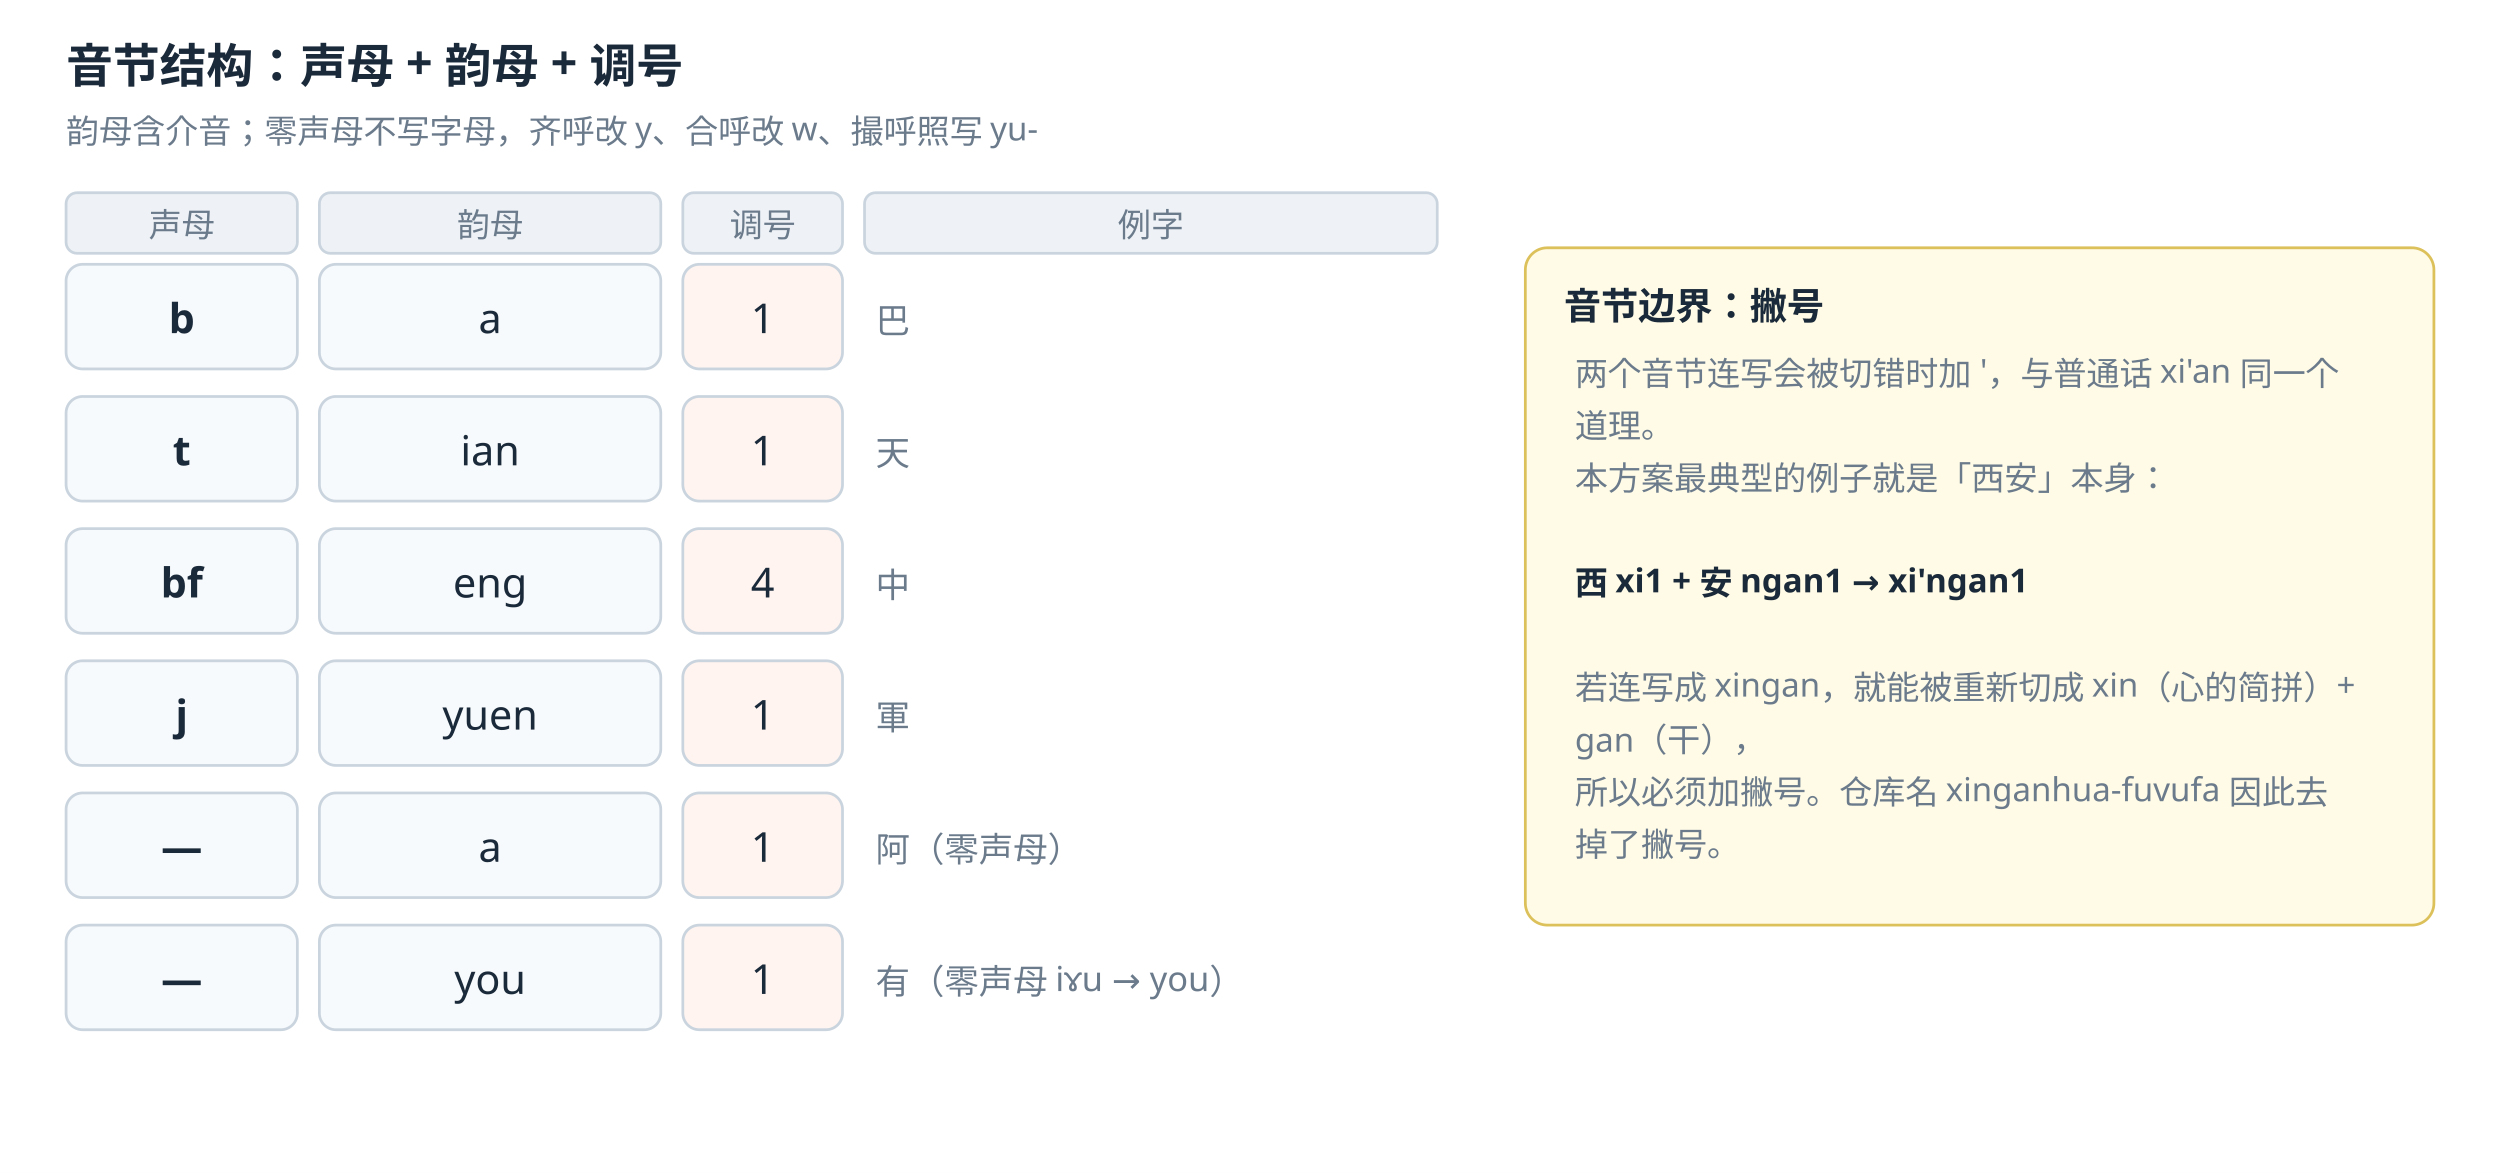
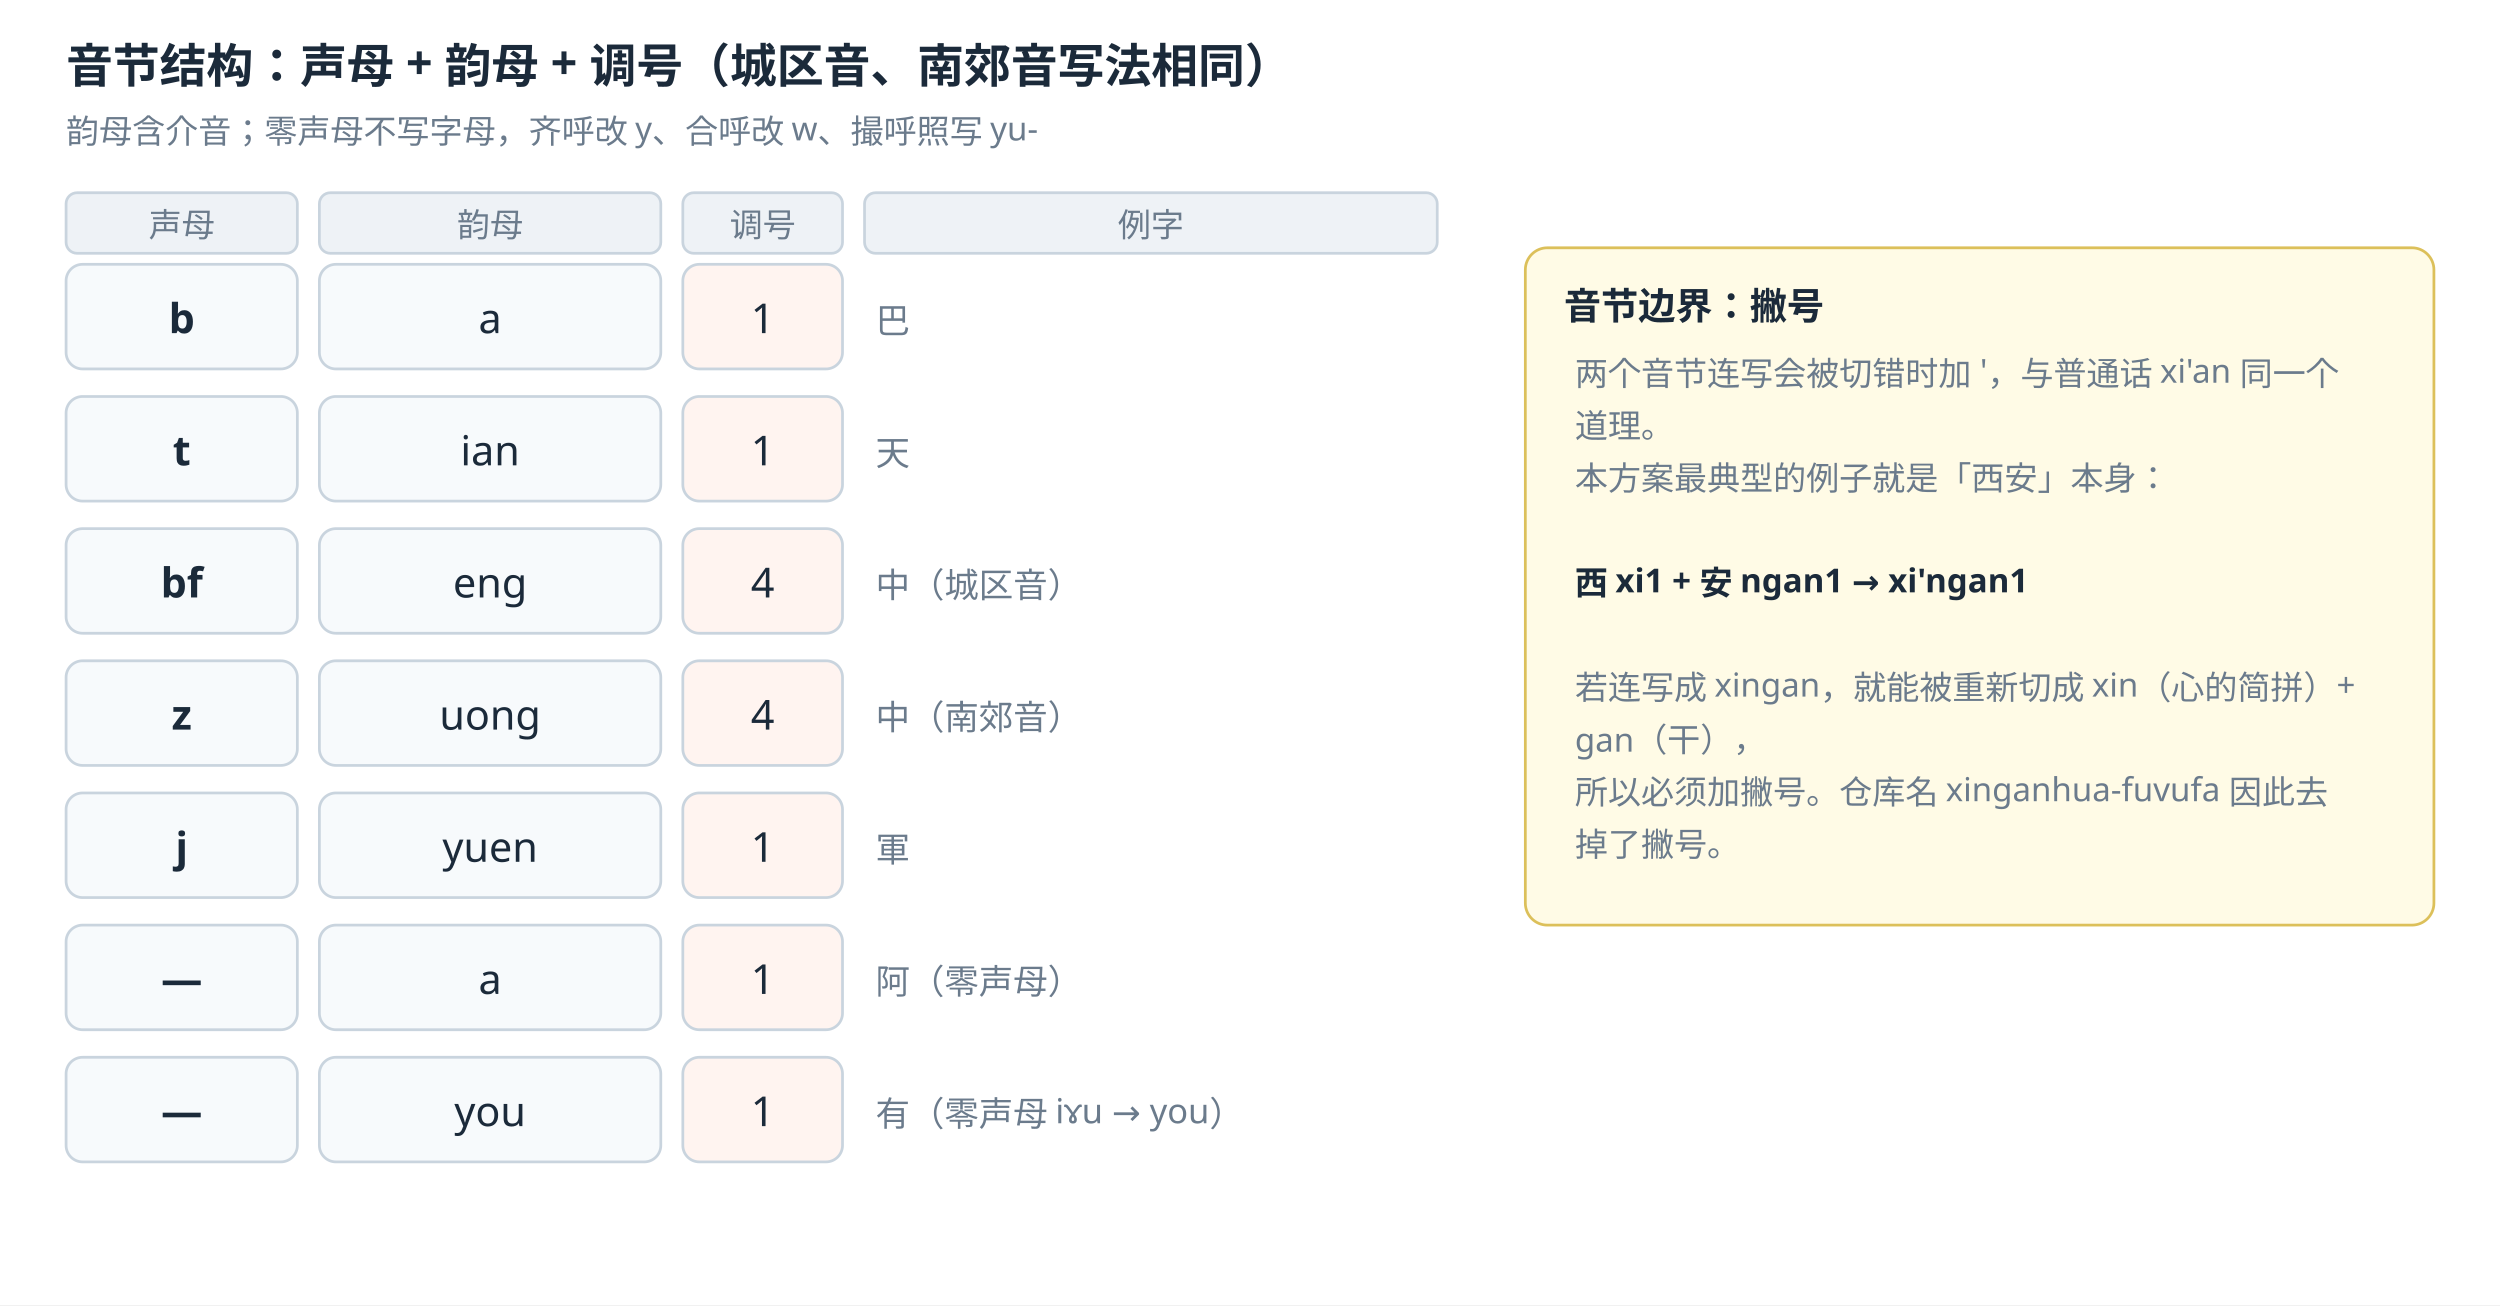
- <svg xmlns="http://www.w3.org/2000/svg" width="908" height="426" viewBox="0 0 908 426" font-family="'Noto Sans SC','PingFang SC','Microsoft YaHei','Hiragino Sans GB',sans-serif">
-   <rect width="908" height="426" fill="#ffffff" />
-   <text x="24" y="30" font-size="17" fill="#1b2a3a" font-weight="bold" text-anchor="start">音节结构：声母 + 韵母 + 调号</text>
+ <svg xmlns="http://www.w3.org/2000/svg" width="908" height="474" viewBox="0 0 908 474" font-family="'Noto Sans SC','PingFang SC','Microsoft YaHei','Hiragino Sans GB',sans-serif">
+   <rect width="908" height="474" fill="#ffffff" />
+   <text x="24" y="30" font-size="17" fill="#1b2a3a" font-weight="bold" text-anchor="start">音节结构：声母 + 韵母 + 调号（城区音、南郊音写法相同）</text>
  <text x="24" y="52" font-size="12" fill="#6b7b8c" font-weight="normal" text-anchor="start">韵母含介音；零声母不写字母，齐呼改 y、合呼改 w、撮呼照写 yu-</text>
  <rect x="24" y="70" width="84" height="22" rx="4" fill="#eef2f6" stroke="#c9d4de" />
  <text x="66" y="86" font-size="12" fill="#6b7b8c" font-weight="normal" text-anchor="middle">声母</text>
  <rect x="116" y="70" width="124" height="22" rx="4" fill="#eef2f6" stroke="#c9d4de" />
  <text x="178" y="86" font-size="12" fill="#6b7b8c" font-weight="normal" text-anchor="middle">韵母</text>
  <rect x="248" y="70" width="58" height="22" rx="4" fill="#eef2f6" stroke="#c9d4de" />
  <text x="277" y="86" font-size="12" fill="#6b7b8c" font-weight="normal" text-anchor="middle">调号</text>
  <rect x="314" y="70" width="208" height="22" rx="4" fill="#eef2f6" stroke="#c9d4de" />
  <text x="418" y="86" font-size="12" fill="#6b7b8c" font-weight="normal" text-anchor="middle">例字</text>
  <rect x="24" y="96" width="84" height="38" rx="6" fill="#f7fafc" stroke="#c9d4de" />
  <text x="66" y="121" font-size="15" fill="#1b2a3a" font-weight="bold" text-anchor="middle">b</text>
  <rect x="116" y="96" width="124" height="38" rx="6" fill="#f7fafc" stroke="#c9d4de" />
  <text x="178" y="121" font-size="15" fill="#1b2a3a" font-weight="normal" text-anchor="middle">a</text>
  <rect x="248" y="96" width="58" height="38" rx="6" fill="#fff4f0" stroke="#c9d4de" />
  <text x="277" y="121" font-size="15" fill="#1b2a3a" font-weight="normal" text-anchor="middle">1</text>
  <text x="318" y="121" font-size="12.5" fill="#6b7b8c" font-weight="normal" text-anchor="start">巴</text>
  <rect x="24" y="144" width="84" height="38" rx="6" fill="#f7fafc" stroke="#c9d4de" />
  <text x="66" y="169" font-size="15" fill="#1b2a3a" font-weight="bold" text-anchor="middle">t</text>
  <rect x="116" y="144" width="124" height="38" rx="6" fill="#f7fafc" stroke="#c9d4de" />
  <text x="178" y="169" font-size="15" fill="#1b2a3a" font-weight="normal" text-anchor="middle">ian</text>
  <rect x="248" y="144" width="58" height="38" rx="6" fill="#fff4f0" stroke="#c9d4de" />
  <text x="277" y="169" font-size="15" fill="#1b2a3a" font-weight="normal" text-anchor="middle">1</text>
  <text x="318" y="169" font-size="12.5" fill="#6b7b8c" font-weight="normal" text-anchor="start">天</text>
  <rect x="24" y="192" width="84" height="38" rx="6" fill="#f7fafc" stroke="#c9d4de" />
  <text x="66" y="217" font-size="15" fill="#1b2a3a" font-weight="bold" text-anchor="middle">bf</text>
  <rect x="116" y="192" width="124" height="38" rx="6" fill="#f7fafc" stroke="#c9d4de" />
  <text x="178" y="217" font-size="15" fill="#1b2a3a" font-weight="normal" text-anchor="middle">eng</text>
  <rect x="248" y="192" width="58" height="38" rx="6" fill="#fff4f0" stroke="#c9d4de" />
  <text x="277" y="217" font-size="15" fill="#1b2a3a" font-weight="normal" text-anchor="middle">4</text>
-   <text x="318" y="217" font-size="12.5" fill="#6b7b8c" font-weight="normal" text-anchor="start">中</text>
+   <text x="318" y="217" font-size="12.5" fill="#6b7b8c" font-weight="normal" text-anchor="start">中（城区音）</text>
  <rect x="24" y="240" width="84" height="38" rx="6" fill="#f7fafc" stroke="#c9d4de" />
-   <text x="66" y="265" font-size="15" fill="#1b2a3a" font-weight="bold" text-anchor="middle">j</text>
+   <text x="66" y="265" font-size="15" fill="#1b2a3a" font-weight="bold" text-anchor="middle">z</text>
  <rect x="116" y="240" width="124" height="38" rx="6" fill="#f7fafc" stroke="#c9d4de" />
-   <text x="178" y="265" font-size="15" fill="#1b2a3a" font-weight="normal" text-anchor="middle">yuen</text>
+   <text x="178" y="265" font-size="15" fill="#1b2a3a" font-weight="normal" text-anchor="middle">uong</text>
  <rect x="248" y="240" width="58" height="38" rx="6" fill="#fff4f0" stroke="#c9d4de" />
-   <text x="277" y="265" font-size="15" fill="#1b2a3a" font-weight="normal" text-anchor="middle">1</text>
-   <text x="318" y="265" font-size="12.5" fill="#6b7b8c" font-weight="normal" text-anchor="start">軍</text>
+   <text x="277" y="265" font-size="15" fill="#1b2a3a" font-weight="normal" text-anchor="middle">4</text>
+   <text x="318" y="265" font-size="12.5" fill="#6b7b8c" font-weight="normal" text-anchor="start">中（南郊音）</text>
  <rect x="24" y="288" width="84" height="38" rx="6" fill="#f7fafc" stroke="#c9d4de" />
-   <text x="66" y="313" font-size="15" fill="#1b2a3a" font-weight="bold" text-anchor="middle">—</text>
+   <text x="66" y="313" font-size="15" fill="#1b2a3a" font-weight="bold" text-anchor="middle">j</text>
  <rect x="116" y="288" width="124" height="38" rx="6" fill="#f7fafc" stroke="#c9d4de" />
-   <text x="178" y="313" font-size="15" fill="#1b2a3a" font-weight="normal" text-anchor="middle">a</text>
+   <text x="178" y="313" font-size="15" fill="#1b2a3a" font-weight="normal" text-anchor="middle">yuen</text>
  <rect x="248" y="288" width="58" height="38" rx="6" fill="#fff4f0" stroke="#c9d4de" />
  <text x="277" y="313" font-size="15" fill="#1b2a3a" font-weight="normal" text-anchor="middle">1</text>
-   <text x="318" y="313" font-size="12.5" fill="#6b7b8c" font-weight="normal" text-anchor="start">阿（零声母）</text>
+   <text x="318" y="313" font-size="12.5" fill="#6b7b8c" font-weight="normal" text-anchor="start">軍</text>
  <rect x="24" y="336" width="84" height="38" rx="6" fill="#f7fafc" stroke="#c9d4de" />
  <text x="66" y="361" font-size="15" fill="#1b2a3a" font-weight="bold" text-anchor="middle">—</text>
  <rect x="116" y="336" width="124" height="38" rx="6" fill="#f7fafc" stroke="#c9d4de" />
-   <text x="178" y="361" font-size="15" fill="#1b2a3a" font-weight="normal" text-anchor="middle">you</text>
+   <text x="178" y="361" font-size="15" fill="#1b2a3a" font-weight="normal" text-anchor="middle">a</text>
  <rect x="248" y="336" width="58" height="38" rx="6" fill="#fff4f0" stroke="#c9d4de" />
  <text x="277" y="361" font-size="15" fill="#1b2a3a" font-weight="normal" text-anchor="middle">1</text>
-   <text x="318" y="361" font-size="12.5" fill="#6b7b8c" font-weight="normal" text-anchor="start">有（零声母 iɤu → you）</text>
+   <text x="318" y="361" font-size="12.5" fill="#6b7b8c" font-weight="normal" text-anchor="start">阿（零声母）</text>
+   <rect x="24" y="384" width="84" height="38" rx="6" fill="#f7fafc" stroke="#c9d4de" />
+   <text x="66" y="409" font-size="15" fill="#1b2a3a" font-weight="bold" text-anchor="middle">—</text>
+   <rect x="116" y="384" width="124" height="38" rx="6" fill="#f7fafc" stroke="#c9d4de" />
+   <text x="178" y="409" font-size="15" fill="#1b2a3a" font-weight="normal" text-anchor="middle">you</text>
+   <rect x="248" y="384" width="58" height="38" rx="6" fill="#fff4f0" stroke="#c9d4de" />
+   <text x="277" y="409" font-size="15" fill="#1b2a3a" font-weight="normal" text-anchor="middle">1</text>
+   <text x="318" y="409" font-size="12.5" fill="#6b7b8c" font-weight="normal" text-anchor="start">有（零声母 iɤu → you）</text>
  <rect x="554" y="90" width="330" height="246" rx="8" fill="#fffbe6" stroke="#dcc05a" />
  <text x="568" y="116" font-size="13.5" fill="#1b2a3a" font-weight="bold" text-anchor="start">音节边界：撇号</text>
  <text x="572" y="140" font-size="12" fill="#6b7b8c" font-weight="normal" text-anchor="start">两个音节连写会被切错时加 '，与普通话 xi'an 同一个</text>
  <text x="572" y="159" font-size="12" fill="#6b7b8c" font-weight="normal" text-anchor="start">道理。</text>
  <text x="572" y="178" font-size="12" fill="#6b7b8c" font-weight="normal" text-anchor="start">本方案最典型的例子就是「西安」本身：</text>
  <text x="572" y="197" font-size="12" fill="#6b7b8c" font-weight="normal" text-anchor="start" />
  <text x="572" y="216" font-size="12" fill="#1b2a3a" font-weight="bold" text-anchor="start">    西 xi1 + 安 ngan1  →  xi'ngan1</text>
  <text x="572" y="235" font-size="12" fill="#6b7b8c" font-weight="normal" text-anchor="start" />
  <text x="572" y="254" font-size="12" fill="#6b7b8c" font-weight="normal" text-anchor="start">若连写成 xingan，就能被重新切成 xin（心的简拼）+</text>
  <text x="572" y="273" font-size="12" fill="#6b7b8c" font-weight="normal" text-anchor="start"> gan（干），</text>
  <text x="572" y="292" font-size="12" fill="#6b7b8c" font-weight="normal" text-anchor="start">所以必须加撇号。仓库名 xinganhua-fuvufa 因此去</text>
  <text x="572" y="311" font-size="12" fill="#6b7b8c" font-weight="normal" text-anchor="start">掉了撇号。</text>
</svg>
